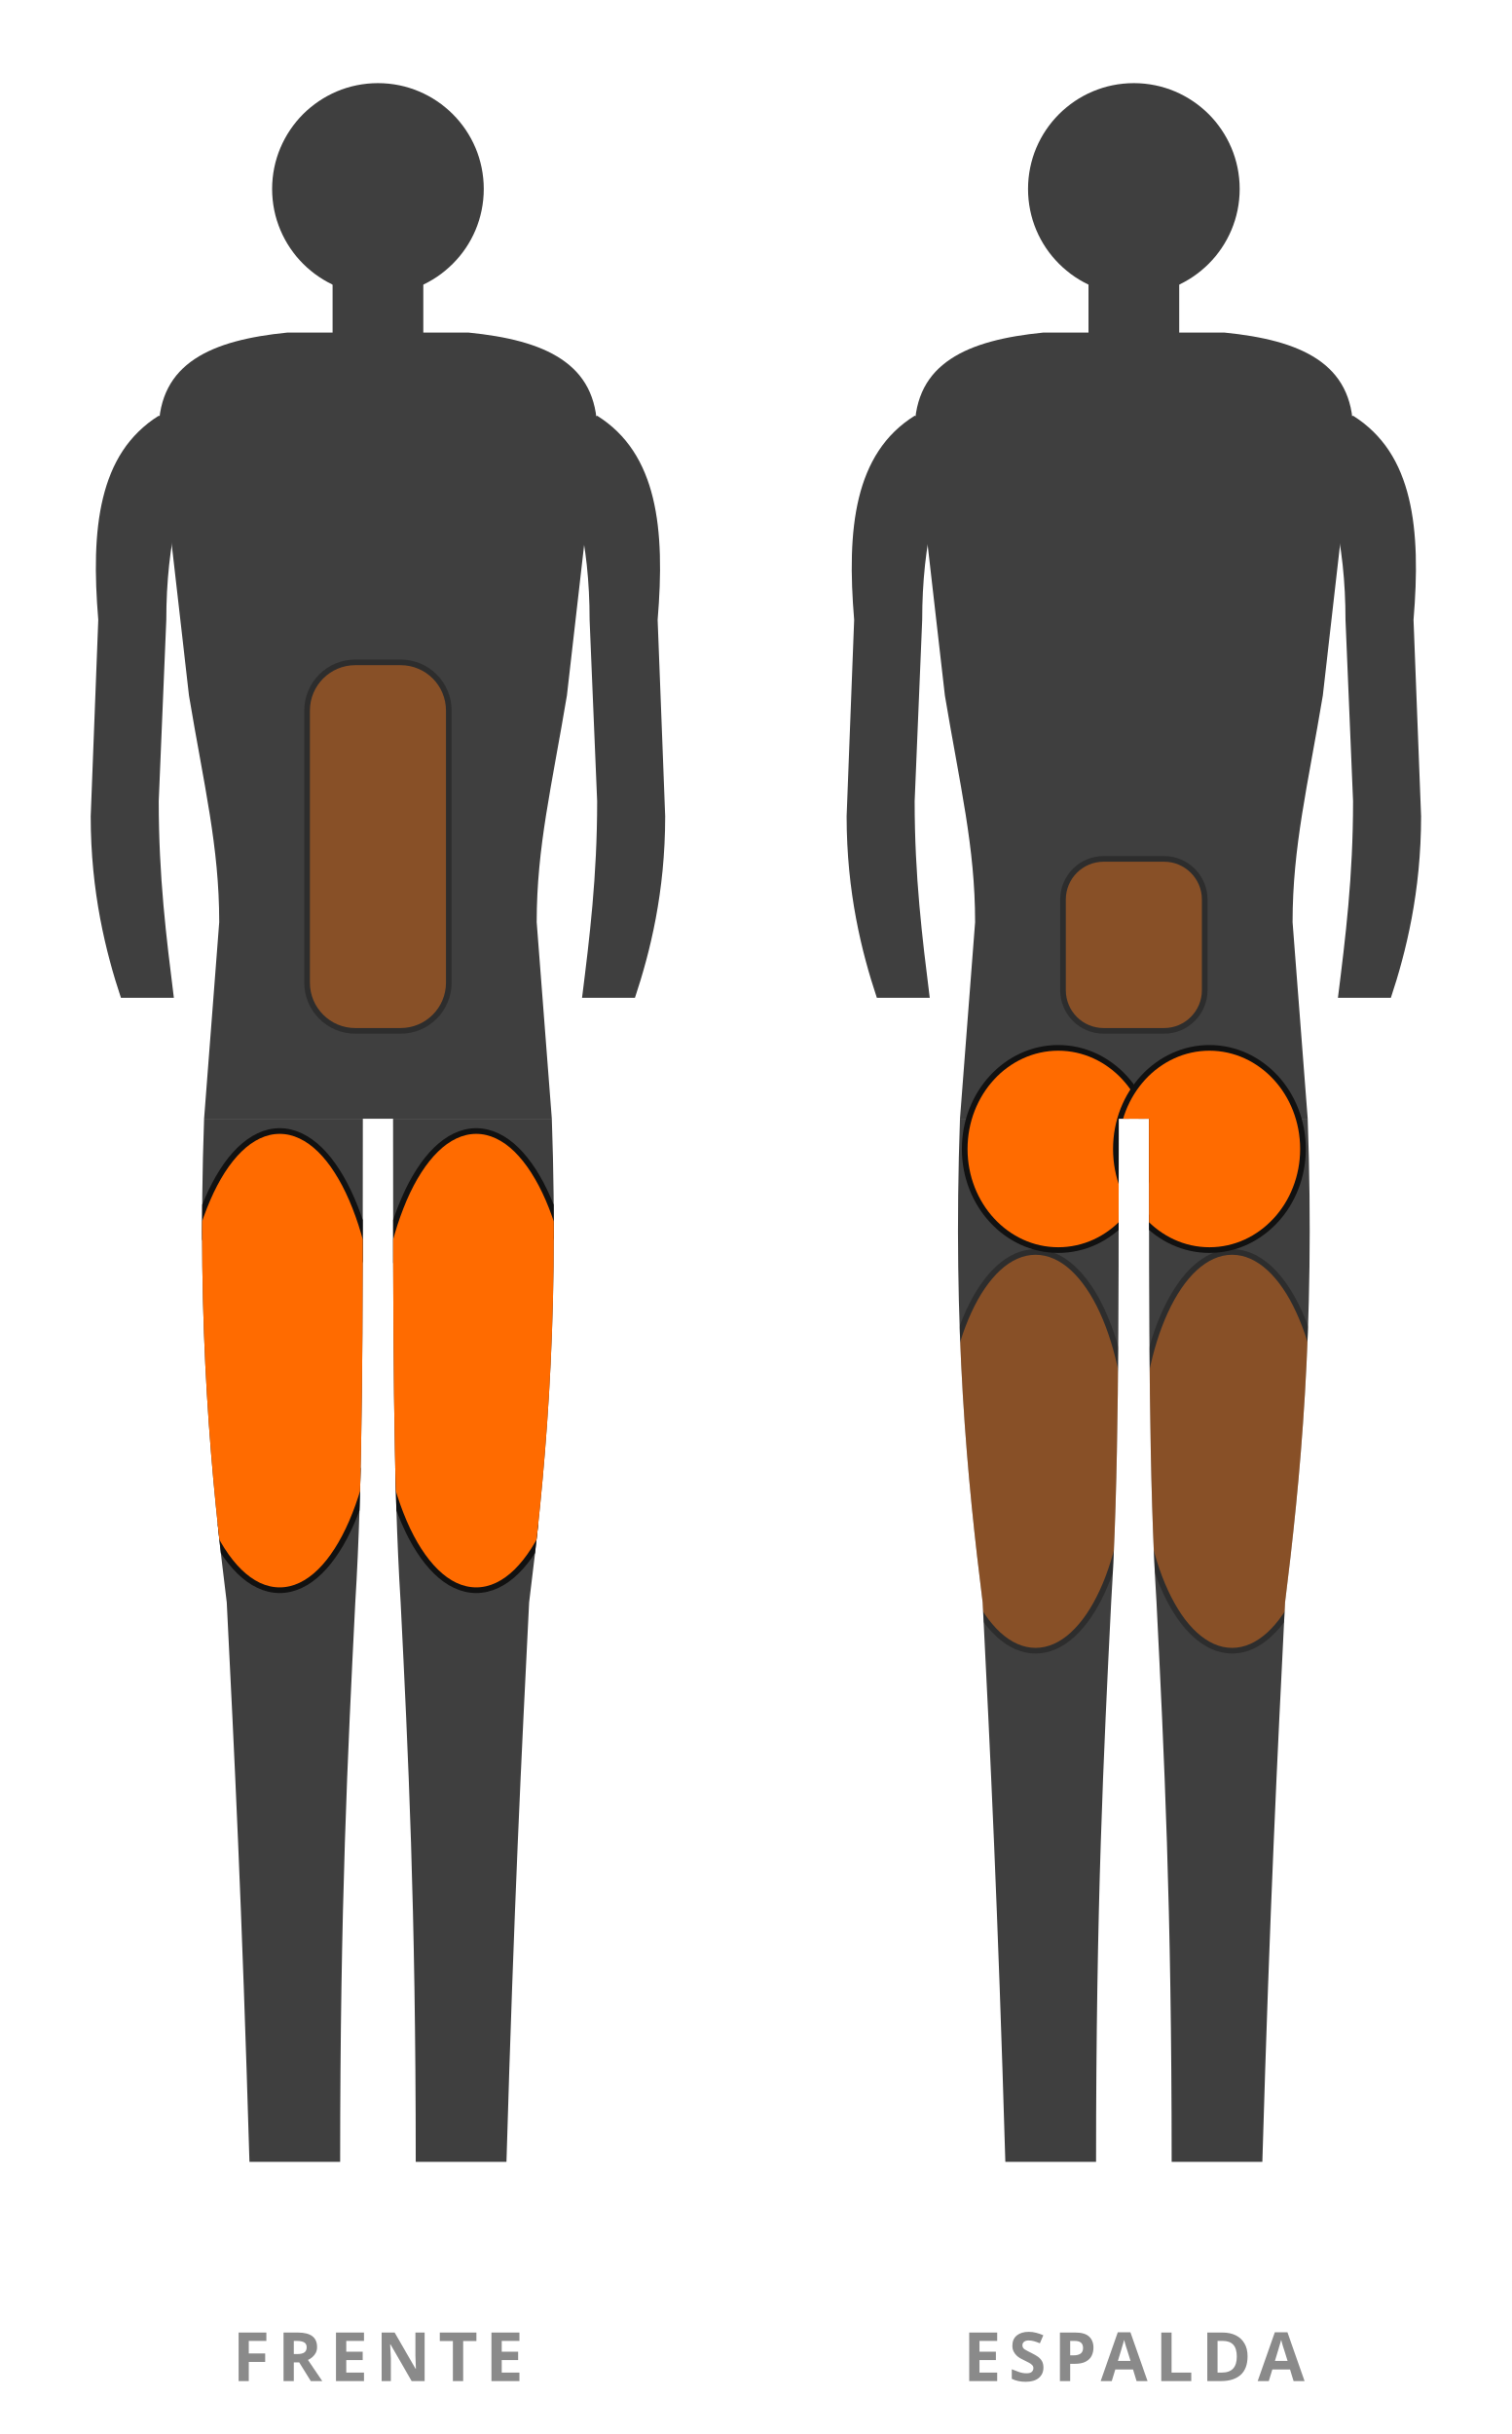
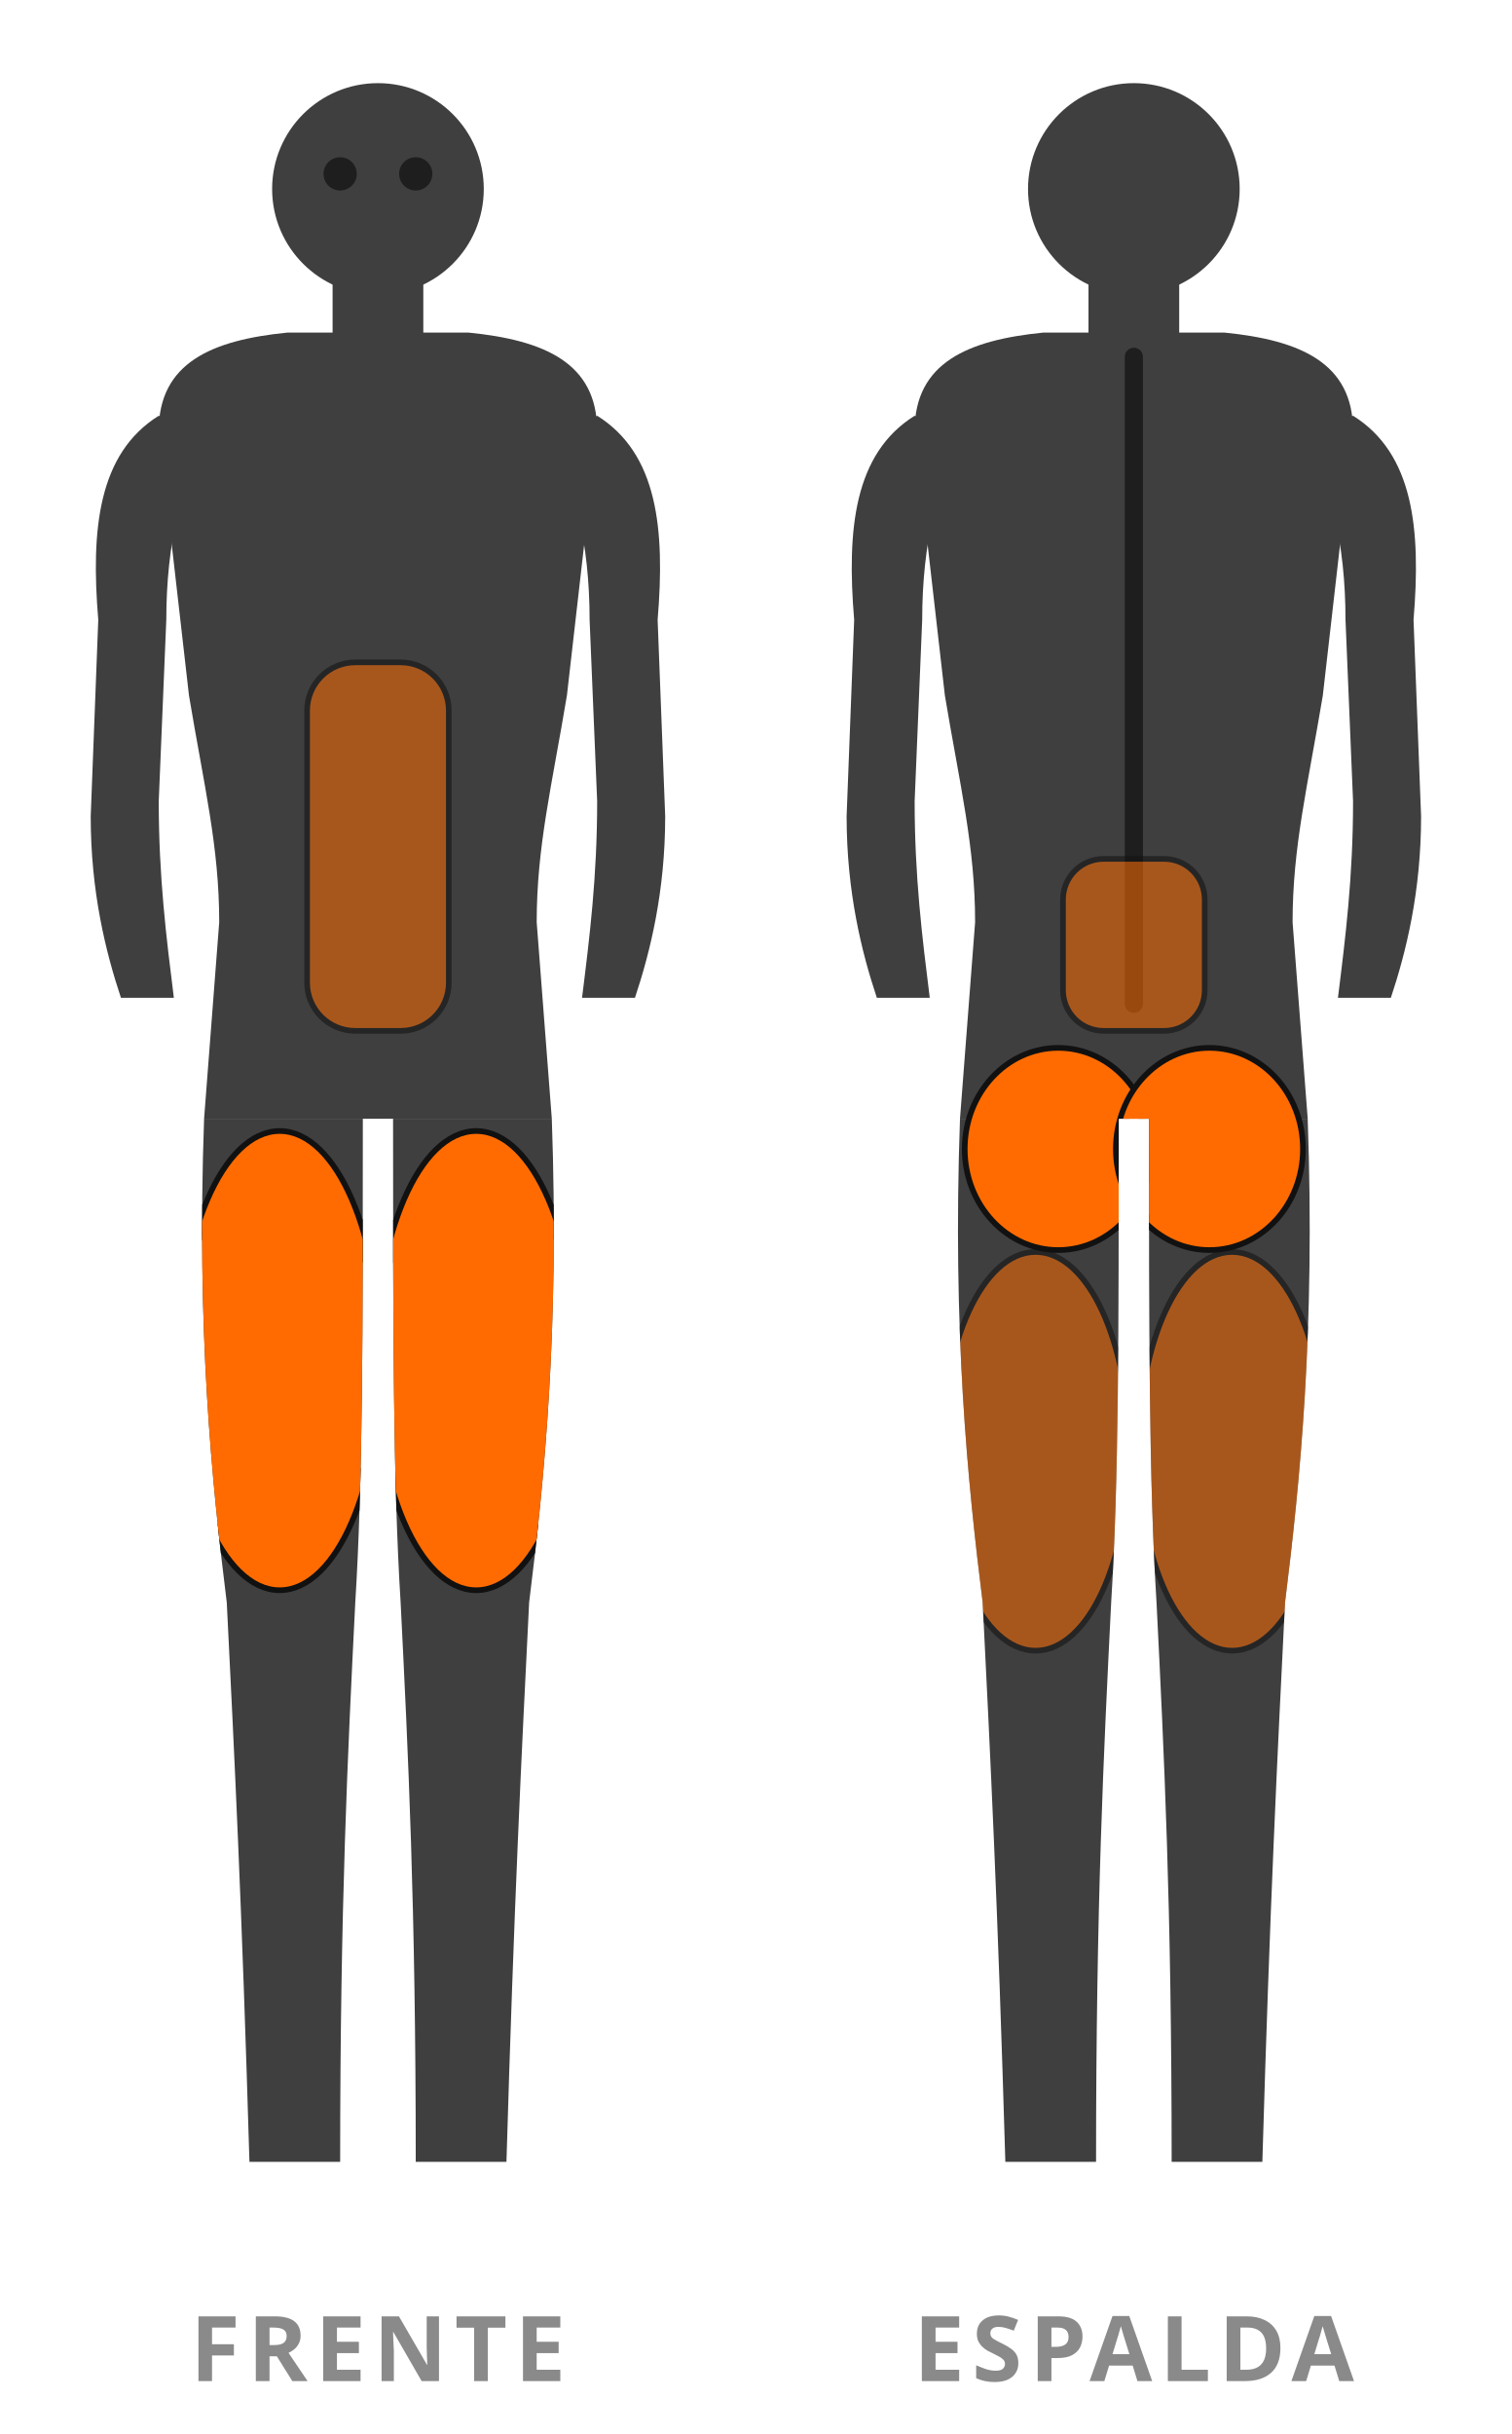
<svg xmlns="http://www.w3.org/2000/svg" viewBox="0 0 200 322" width="200" height="322" role="img" aria-label="Músculos que trabaja: Sentadilla barra">
  <defs>
    <clipPath id="cuerpoF">
      <circle cx="50" cy="25" r="14" />
      <path d="M 44 36 h 12 v 12 h -12 Z" />
      <path d="M 21 57              C 21 48, 28 45, 38 44              L 62 44 C 72 45, 79 48, 79 57              L 75 92 C 73 104, 71 112, 71 122              L 73 148 L 27 148 L 29 122              C 29 112, 27 104, 25 92 Z" />
      <path d="M 21 55 C 13 60, 12 70, 13 82              L 12 108 C 12 118, 14 126, 16 132              L 23 132 C 22 124, 21 116, 21 106              L 22 82 C 22 72, 24 63, 28 58 Z" />
      <path d="M 79 55 C 87 60, 88 70, 87 82              L 88 108 C 88 118, 86 126, 84 132              L 77 132 C 78 124, 79 116, 79 106              L 78 82 C 78 72, 76 63, 72 58 Z" />
      <path d="M 27 148 C 26 176, 28 196, 30 212              C 31 232, 32 252, 33 286              L 45 286 C 45 252, 46 232, 47 212              C 48 196, 48 176, 48 148 Z" />
      <path d="M 73 148 C 74 176, 72 196, 70 212              C 69 232, 68 252, 67 286              L 55 286 C 55 252, 54 232, 53 212              C 52 196, 52 176, 52 148 Z" />
    </clipPath>
    <clipPath id="cuerpoD">
      <circle cx="150" cy="25" r="14" />
      <path d="M 144 36 h 12 v 12 h -12 Z" />
      <path d="M 121 57              C 121 48, 128 45, 138 44              L 162 44 C 172 45, 179 48, 179 57              L 175 92 C 173 104, 171 112, 171 122              L 173 148 L 127 148 L 129 122              C 129 112, 127 104, 125 92 Z" />
      <path d="M 121 55 C 113 60, 112 70, 113 82              L 112 108 C 112 118, 114 126, 116 132              L 123 132 C 122 124, 121 116, 121 106              L 122 82 C 122 72, 124 63, 128 58 Z" />
      <path d="M 179 55 C 187 60, 188 70, 187 82              L 188 108 C 188 118, 186 126, 184 132              L 177 132 C 178 124, 179 116, 179 106              L 178 82 C 178 72, 176 63, 172 58 Z" />
      <path d="M 127 148 C 126 176, 128 196, 130 212              C 131 232, 132 252, 133 286              L 145 286 C 145 252, 146 232, 147 212              C 148 196, 148 176, 148 148 Z" />
      <path d="M 173 148 C 174 176, 172 196, 170 212              C 169 232, 168 252, 167 286              L 155 286 C 155 252, 154 232, 153 212              C 152 196, 152 176, 152 148 Z" />
    </clipPath>
  </defs>
  <style>
    .base { fill: #3f3f3f; }
    /* El borde del color del fondo separa grupos contiguos. Sin él, lumbar +
       glúteo + isquios se fundían en un único bloque naranja de la cintura a
       la rodilla y no se distinguía qué trabajaba qué. */
+     /* La cara y la columna: lo justo para saber de qué lado se mira. Tienen
+        que verse a tamaño miniatura, así que no pueden ser un matiz del gris. */
+     .detalle { fill: #1e1e1e; }
    .prim, .sec { stroke: #111; stroke-width: 1.5; paint-order: stroke; }
    .prim { fill: #ff6b00; }
-     .sec  { fill: #ff6b00; opacity: .38; }
-     .et   { fill: #8a8a8a; font: 600 9px system-ui, sans-serif; text-anchor: middle; letter-spacing: 1px; }
+     /* .38 quedaba marrón apagado sobre el gris del cuerpo y se confundía con
+        él: a este tamaño "también trabaja esto" tiene que verse. */
+     .sec  { fill: #ff6b00; opacity: .55; }
+     .et   { fill: #8a8a8a; font: 700 12px system-ui, sans-serif; text-anchor: middle; letter-spacing: 1px; }
+     /* El lado que no trabaja nada, y su etiqueta, en segundo plano. */
+     .apagado { opacity: .28; }
    @media (prefers-color-scheme: light) {
      .base { fill: #d6d1c6; }
+       .detalle { fill: #a49d8e; }
      .et   { fill: #7a7060; }
      .prim, .sec { stroke: #f7f5f0; }
    }
  </style>
  <g class="base">
    <circle cx="50" cy="25" r="14" />
    <path d="M 44 36 h 12 v 12 h -12 Z" />
    <path d="M 21 57              C 21 48, 28 45, 38 44              L 62 44 C 72 45, 79 48, 79 57              L 75 92 C 73 104, 71 112, 71 122              L 73 148 L 27 148 L 29 122              C 29 112, 27 104, 25 92 Z" />
    <path d="M 21 55 C 13 60, 12 70, 13 82              L 12 108 C 12 118, 14 126, 16 132              L 23 132 C 22 124, 21 116, 21 106              L 22 82 C 22 72, 24 63, 28 58 Z" />
    <path d="M 79 55 C 87 60, 88 70, 87 82              L 88 108 C 88 118, 86 126, 84 132              L 77 132 C 78 124, 79 116, 79 106              L 78 82 C 78 72, 76 63, 72 58 Z" />
    <path d="M 27 148 C 26 176, 28 196, 30 212              C 31 232, 32 252, 33 286              L 45 286 C 45 252, 46 232, 47 212              C 48 196, 48 176, 48 148 Z" />
    <path d="M 73 148 C 74 176, 72 196, 70 212              C 69 232, 68 252, 67 286              L 55 286 C 55 252, 54 232, 53 212              C 52 196, 52 176, 52 148 Z" />
+   </g>
+   <g class="detalle">
+     <circle cx="45" cy="23" r="2.2" />
+     <circle cx="55" cy="23" r="2.2" />
+   </g>
+   <g class="base">
    <circle cx="150" cy="25" r="14" />
    <path d="M 144 36 h 12 v 12 h -12 Z" />
    <path d="M 121 57              C 121 48, 128 45, 138 44              L 162 44 C 172 45, 179 48, 179 57              L 175 92 C 173 104, 171 112, 171 122              L 173 148 L 127 148 L 129 122              C 129 112, 127 104, 125 92 Z" />
    <path d="M 121 55 C 113 60, 112 70, 113 82              L 112 108 C 112 118, 114 126, 116 132              L 123 132 C 122 124, 121 116, 121 106              L 122 82 C 122 72, 124 63, 128 58 Z" />
    <path d="M 179 55 C 187 60, 188 70, 187 82              L 188 108 C 188 118, 186 126, 184 132              L 177 132 C 178 124, 179 116, 179 106              L 178 82 C 178 72, 176 63, 172 58 Z" />
    <path d="M 127 148 C 126 176, 128 196, 130 212              C 131 232, 132 252, 133 286              L 145 286 C 145 252, 146 232, 147 212              C 148 196, 148 176, 148 148 Z" />
    <path d="M 173 148 C 174 176, 172 196, 170 212              C 169 232, 168 252, 167 286              L 155 286 C 155 252, 154 232, 153 212              C 152 196, 152 176, 152 148 Z" />
+   </g>
+   <g class="detalle">
+     <rect x="148.8" y="46" width="2.4" height="88" rx="1.2" />
  </g>
  <g class="sec" clip-path="url(#cuerpoD)">
    <g transform="translate(100,0)">
      <ellipse cx="37" cy="192" rx="12" ry="26" />
      <ellipse cx="63" cy="192" rx="12" ry="26" />
    </g>
  </g>
  <g class="sec" clip-path="url(#cuerpoD)">
    <g transform="translate(100,0)">
      <rect x="41" y="114" width="18" height="22" rx="5" />
    </g>
  </g>
  <g class="sec" clip-path="url(#cuerpoF)">
    <rect x="41" y="88" width="18" height="48" rx="6" />
  </g>
  <g class="prim" clip-path="url(#cuerpoF)">
    <ellipse cx="37" cy="180" rx="13" ry="30" />
    <ellipse cx="63" cy="180" rx="13" ry="30" />
  </g>
  <g class="prim" clip-path="url(#cuerpoD)">
    <g transform="translate(100,0)">
      <ellipse cx="40" cy="152" rx="12" ry="13" />
      <ellipse cx="60" cy="152" rx="12" ry="13" />
    </g>
  </g>
  <text class="et" x="50" y="315">FRENTE</text>
  <text class="et" x="150" y="315">ESPALDA</text>
</svg>
